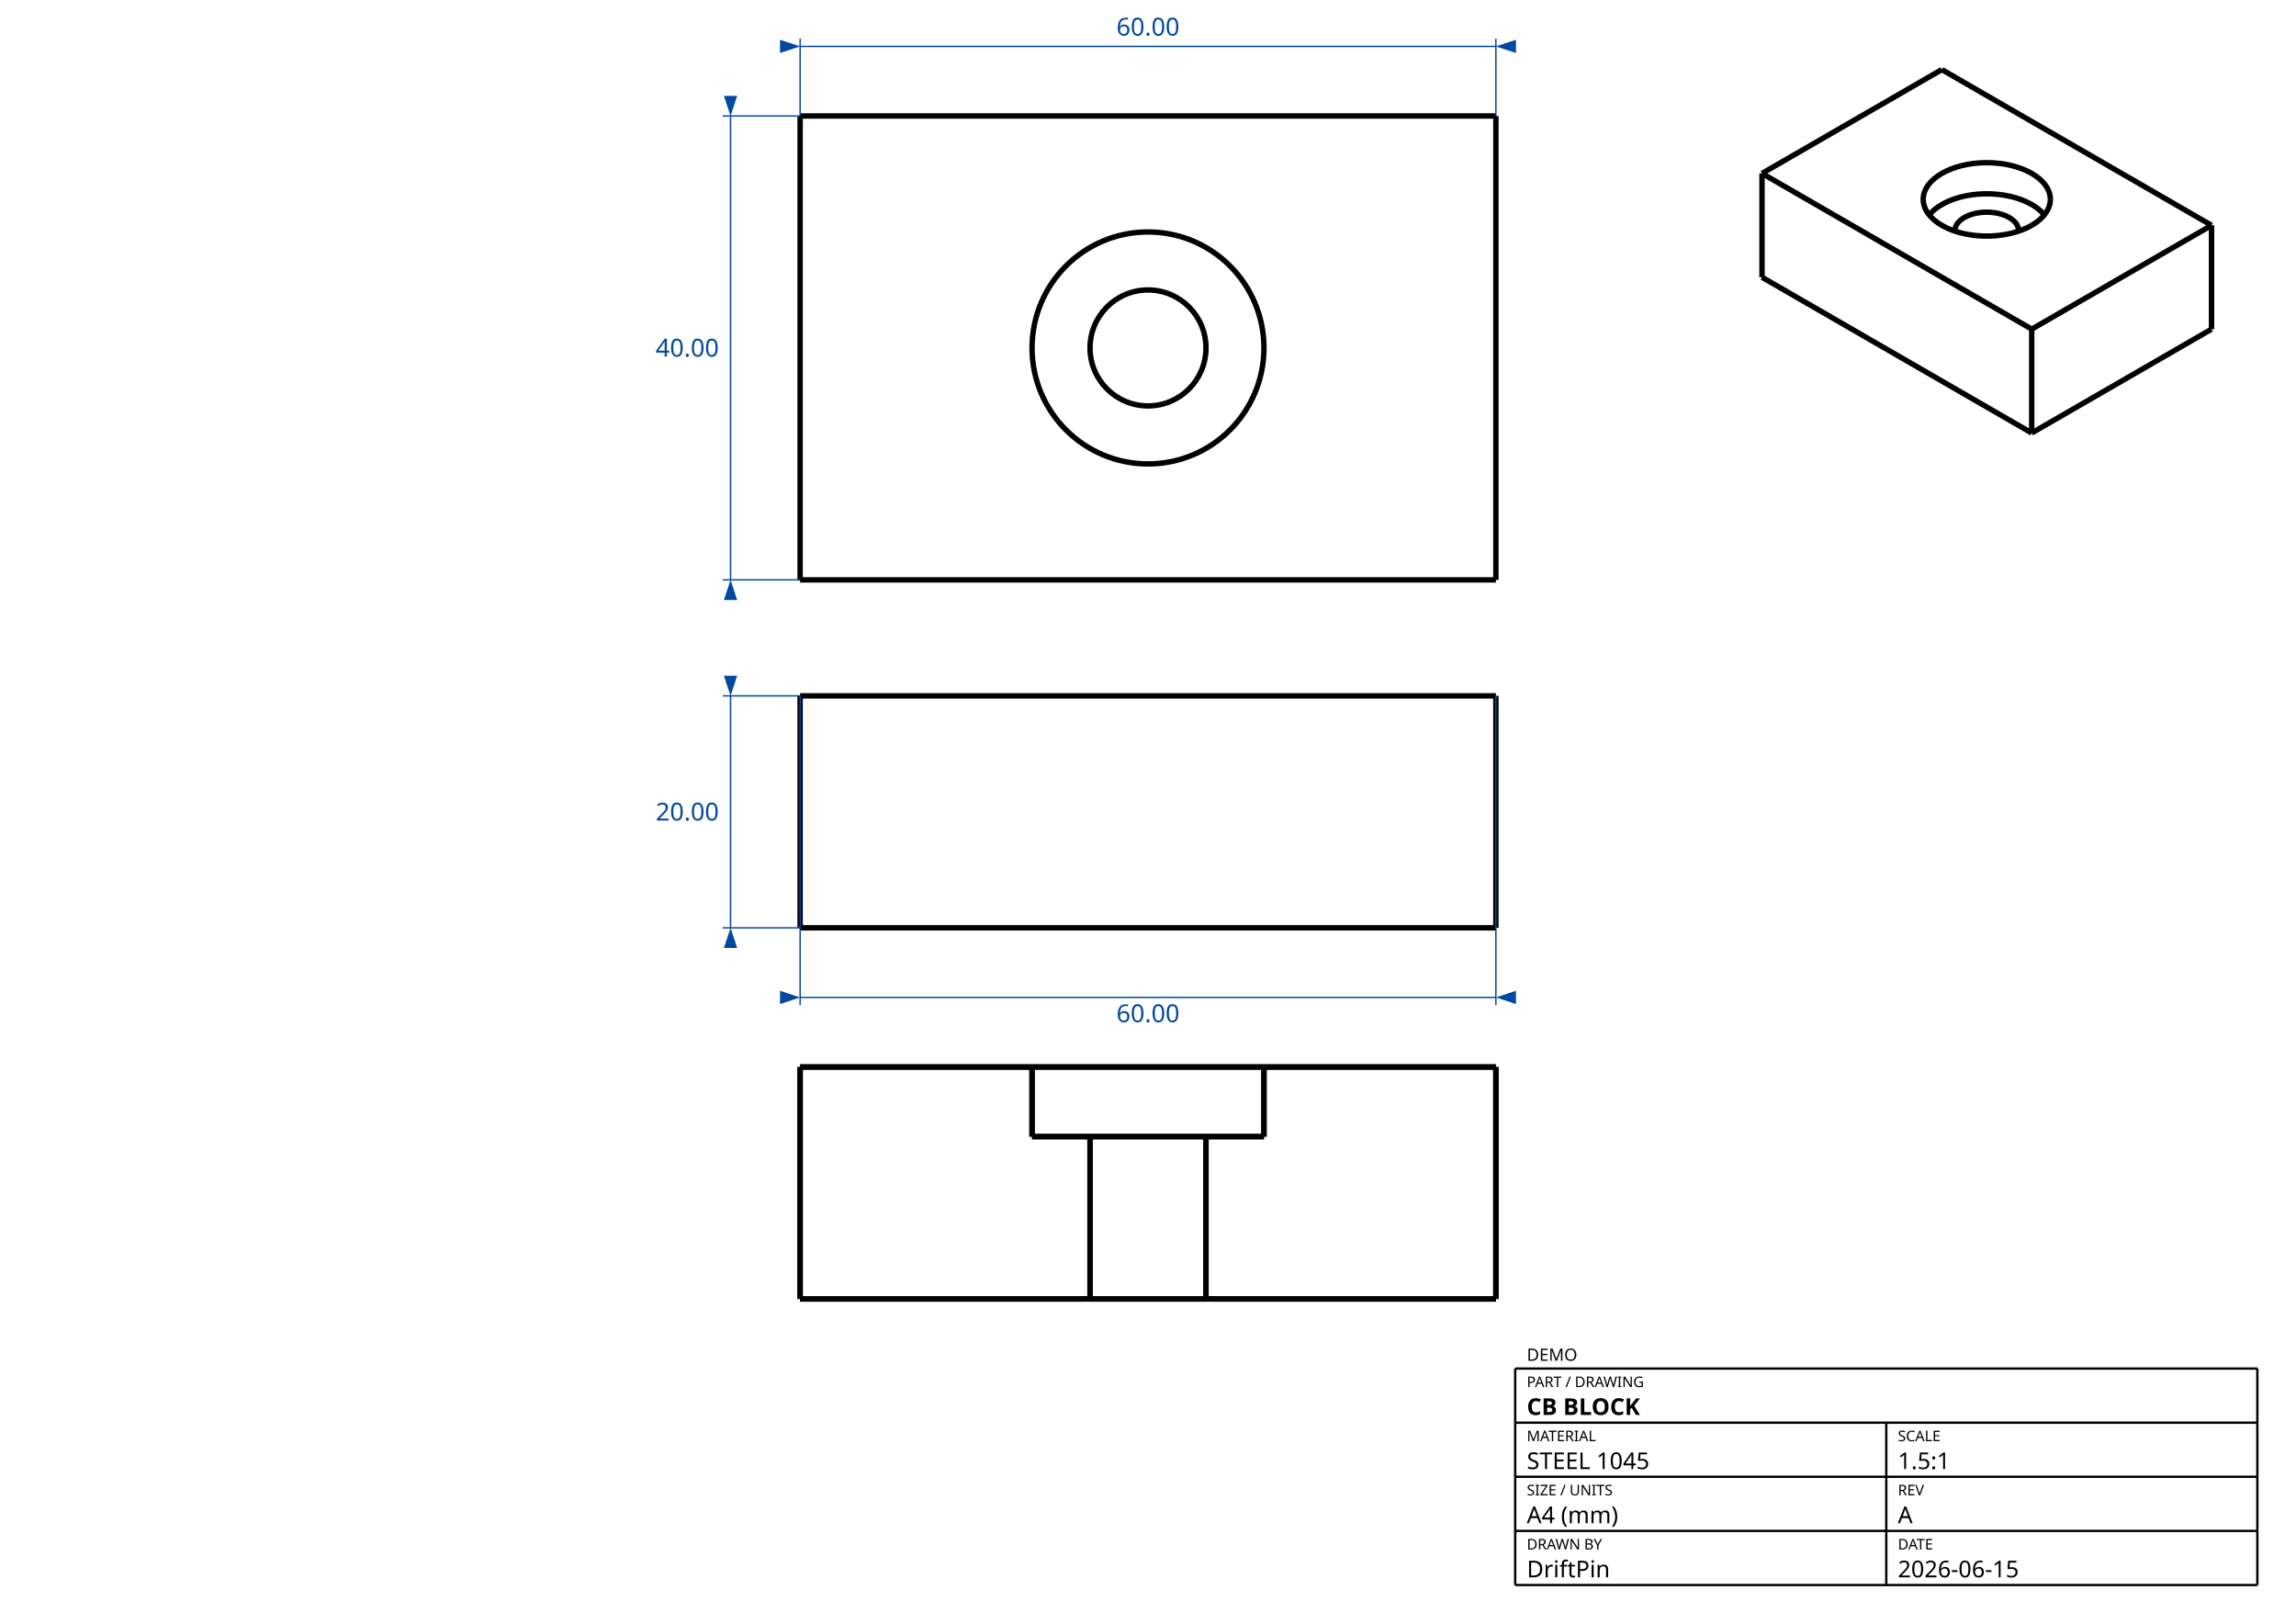
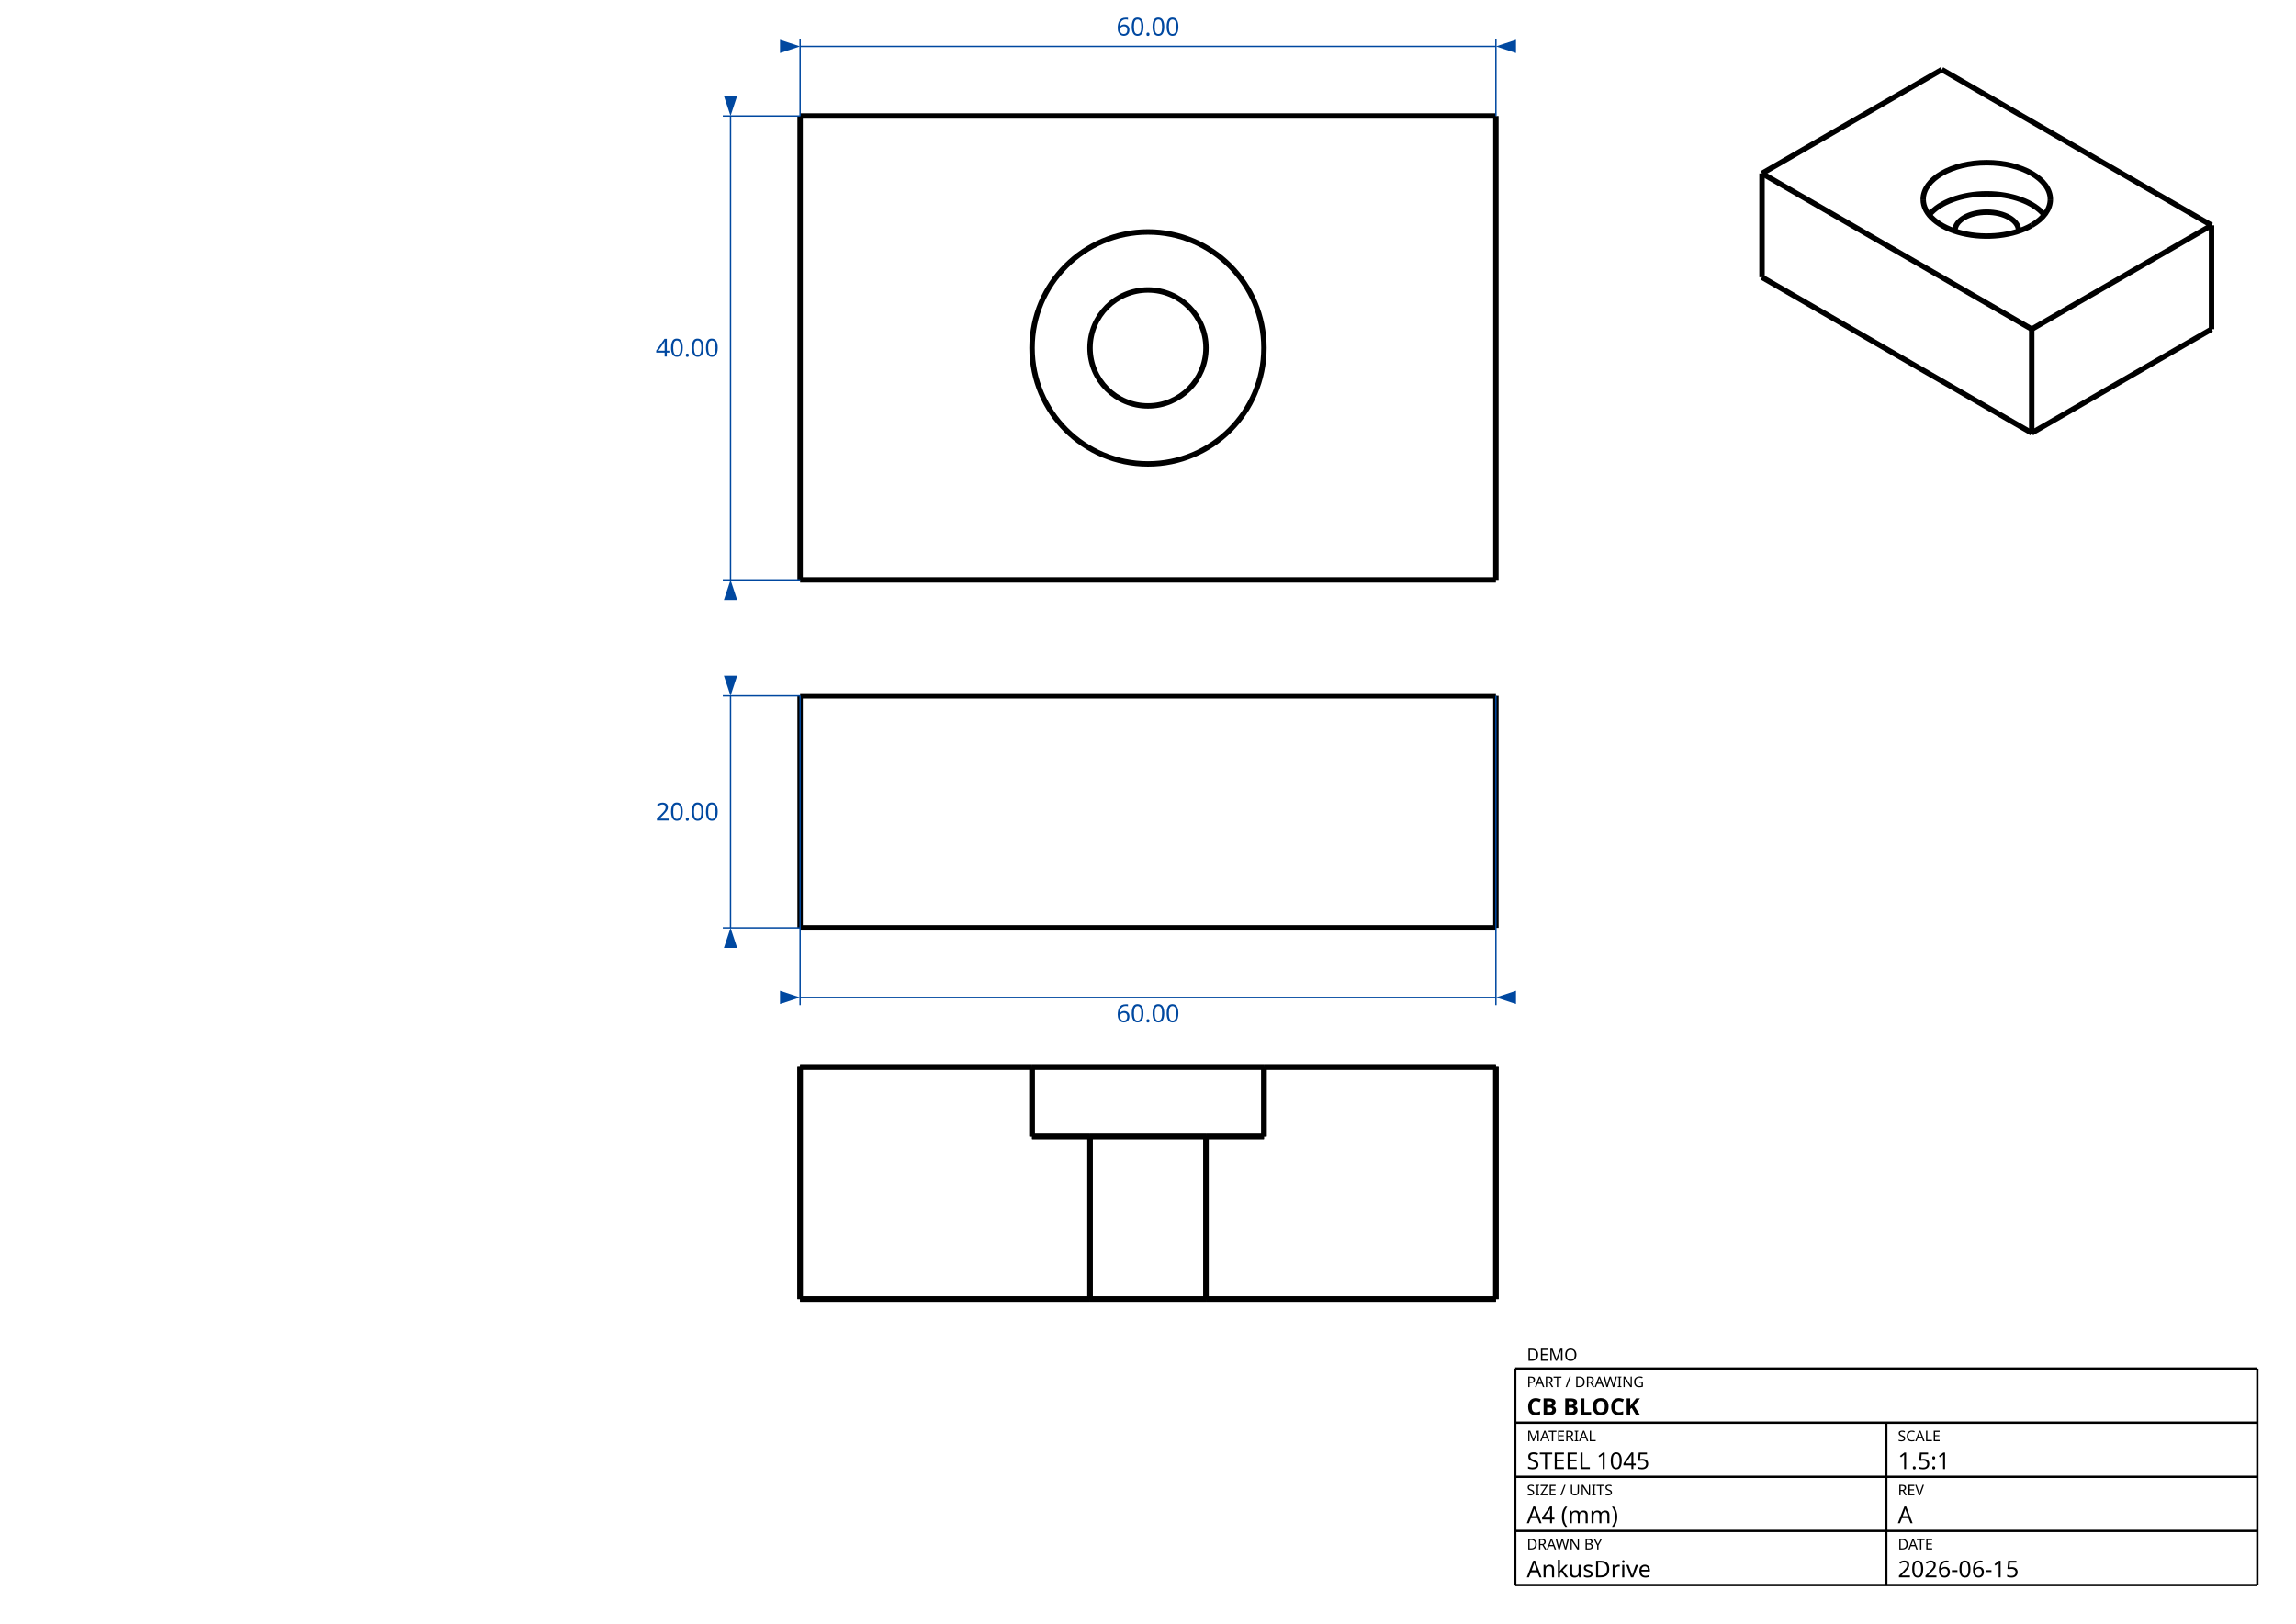
<svg xmlns="http://www.w3.org/2000/svg" id="svg2" width="297mm" height="210mm" version="1.1" viewBox="0 0 297 210">
-   <g id="driftpin-overlay">
+   <g id="ankusdrive-overlay">
    <g transform="translate(148.5,105) scale(1,-1)">
      <g fill="none" stroke="#000000" stroke-opacity="1" stroke-width="0.7" stroke-linecap="butt" stroke-linejoin="miter" stroke-miterlimit="4">
        <path id="1" d=" M -45 15 L -45 -15 " />
        <path id="2" d=" M -45 15 L 45 15 " />
        <path id="3" d=" M 45 15 L 45 -15 " />
        <path id="4" d=" M -45 -15 L 45 -15 " />
      </g>
    </g>
    <g transform="translate(148.5,45) scale(1,-1)">
      <g fill="none" stroke="#000000" stroke-opacity="1" stroke-width="0.7" stroke-linecap="butt" stroke-linejoin="miter" stroke-miterlimit="4">
        <path id="1" d=" M -45 30 L -45 -30 " />
        <path id="2" d=" M -45 30 L 45 30 " />
        <path id="3" d=" M -45 -30 L 45 -30 " />
        <path id="4" d=" M 45 30 L 45 -30 " />
        <circle cx="0" cy="0" r="15" />
        <circle cx="0" cy="0" r="7.5" />
      </g>
    </g>
    <g transform="translate(148.5,153) scale(1,-1)">
      <g fill="none" stroke="#000000" stroke-opacity="1" stroke-width="0.7" stroke-linecap="butt" stroke-linejoin="miter" stroke-miterlimit="4">
        <path id="1" d=" M -45 -15 L -45 15 " />
        <path id="2" d=" M -15 15 L -45 15 " />
        <path d="M-15, 15 L-14.624, 15  L-13.514, 15  L-11.727, 15  L-9.352, 15  L-6.508, 15  L-3.338, 15  L-2.66454e-15, 15  L3.338, 15  L6.508, 15  L9.352, 15  L11.727, 15  L13.514, 15  L14.624, 15  L15, 15 " />
        <path id="4" d=" M 45 15 L 15 15 " />
        <path id="5" d=" M -7.5 -15 L -45 -15 " />
        <path id="6" d=" M -7.5 6 L -7.5 -15 " />
        <path id="7" d=" M -7.5 6 L -15 6 " />
        <path id="8" d=" M -15 15 L -15 6 " />
        <path d="M-7.5, -15 L-7.312, -15  L-6.757, -15  L-5.864, -15  L-4.676, -15  L-3.254, -15  L-1.669, -15  L-1.33227e-15, -15  L1.669, -15  L3.254, -15  L4.676, -15  L5.864, -15  L6.757, -15  L7.312, -15  L7.5, -15 " />
        <path id="10" d=" M 45 -15 L 7.5 -15 " />
        <path id="11" d=" M 15 6 L 15 15 " />
        <path id="12" d=" M 15 6 L 7.5 6 " />
        <path id="13" d=" M 7.5 -15 L 7.5 6 " />
        <path id="14" d=" M 45 -15 L 45 15 " />
        <path d="M7.5, 6 L7.312, 6  L6.757, 6  L5.864, 6  L4.676, 6  L3.254, 6  L1.669, 6  L0, 6  L-1.669, 6  L-3.254, 6  L-4.676, 6  L-5.864, 6  L-6.757, 6  L-7.312, 6  L-7.5, 6 " />
        <path id="16" d=" M -45 -15 L -45 15 " />
        <path id="17" d=" M -15 15 L -45 15 " />
        <path d="M-15, 15 L-14.624, 15  L-13.514, 15  L-11.727, 15  L-9.352, 15  L-6.508, 15  L-3.338, 15  L-2.66454e-15, 15  L3.338, 15  L6.508, 15  L9.352, 15  L11.727, 15  L13.514, 15  L14.624, 15  L15, 15 " />
        <path id="19" d=" M 45 15 L 15 15 " />
        <path id="20" d=" M -7.5 -15 L -45 -15 " />
        <path id="21" d=" M -7.5 6 L -7.5 -15 " />
        <path id="22" d=" M -7.5 6 L -15 6 " />
        <path id="23" d=" M -15 15 L -15 6 " />
        <path d="M-7.5, -15 L-7.312, -15  L-6.757, -15  L-5.864, -15  L-4.676, -15  L-3.254, -15  L-1.669, -15  L-1.33227e-15, -15  L1.669, -15  L3.254, -15  L4.676, -15  L5.864, -15  L6.757, -15  L7.312, -15  L7.5, -15 " />
        <path id="25" d=" M 45 -15 L 7.5 -15 " />
        <path id="26" d=" M 15 6 L 15 15 " />
        <path id="27" d=" M 15 6 L 7.5 6 " />
        <path id="28" d=" M 7.5 -15 L 7.5 6 " />
        <path id="29" d=" M 45 -15 L 45 15 " />
        <path d="M7.5, 6 L7.312, 6  L6.757, 6  L5.864, 6  L4.676, 6  L3.254, 6  L1.669, 6  L0, 6  L-1.669, 6  L-3.254, 6  L-4.676, 6  L-5.864, 6  L-6.757, 6  L-7.312, 6  L-7.5, 6 " />
      </g>
    </g>
    <g transform="translate(257,32.5) scale(1,-1)">
      <g fill="none" stroke="#000000" stroke-opacity="1" stroke-width="0.7" stroke-linecap="butt" stroke-linejoin="miter" stroke-miterlimit="4">
        <path id="1" d=" M -5.815 23.5 L -29.074 10.071 " />
        <path id="2" d=" M -29.074 -3.357 L -29.074 10.071 " />
        <path id="3" d=" M 29.074 -10.071 L 29.074 3.357 " />
        <path id="4" d=" M -5.815 23.5 L 29.074 3.357 " />
        <path id="5" d=" M -29.074 10.071 L 5.815 -10.071 " />
        <path id="6" d=" M 29.074 3.357 L 5.815 -10.071 " />
        <path d="M5.815 3.357 A8.223 4.748 180 0 0 -8.223 6.714" />
        <path d="M-8.223 6.714 A8.223 4.748 180 0 0 8.223 6.714" />
        <path d="M8.223 6.714 A8.223 4.748 180 0 0 5.815 3.357" />
        <path id="10" d=" M -29.074 -3.357 L 5.815 -23.5 " />
        <path id="11" d=" M 5.815 -23.5 L 5.815 -10.071 " />
        <path id="12" d=" M 29.074 -10.071 L 5.815 -23.5 " />
        <path d="M-7.447 4.7 A8.223 4.748 180 0 0 7.447 4.7" />
        <path d="M4.109 2.602 A4.112 2.374 0 0 1 4.112 2.686" />
        <path d="M4.112 2.686 A4.112 2.374 0 0 1 -4.112 2.686" />
        <path d="M-4.112 2.686 A4.112 2.374 0 0 1 -4.109 2.602" />
      </g>
    </g>
    <g>
      <line x1="103.500" y1="90.000" x2="103.500" y2="130.000" stroke="#0048a0" stroke-width="0.18" fill="none" />
      <line x1="193.500" y1="90.000" x2="193.500" y2="130.000" stroke="#0048a0" stroke-width="0.18" fill="none" />
      <line x1="103.500" y1="129.000" x2="193.500" y2="129.000" stroke="#0048a0" stroke-width="0.18" fill="none" />
      <path d="M 103.500 129.000 L 100.900 129.858 L 100.900 128.142 Z" fill="#0048a0" stroke="none" />
      <path d="M 193.500 129.000 L 196.100 128.142 L 196.100 129.858 Z" fill="#0048a0" stroke="none" />
      <text x="148.500" y="132.200" font-size="3.2" font-family="sans-serif" text-anchor="middle" fill="#0048a0" stroke="none">60.00</text>
    </g>
    <g>
      <line x1="103.500" y1="120.000" x2="93.500" y2="120.000" stroke="#0048a0" stroke-width="0.18" fill="none" />
      <line x1="103.500" y1="90.000" x2="93.500" y2="90.000" stroke="#0048a0" stroke-width="0.18" fill="none" />
      <line x1="94.500" y1="120.000" x2="94.500" y2="90.000" stroke="#0048a0" stroke-width="0.18" fill="none" />
      <path d="M 94.500 120.000 L 95.358 122.600 L 93.642 122.600 Z" fill="#0048a0" stroke="none" />
      <path d="M 94.500 90.000 L 93.642 87.400 L 95.358 87.400 Z" fill="#0048a0" stroke="none" />
      <text x="93.000" y="106.120" font-size="3.2" font-family="sans-serif" text-anchor="end" fill="#0048a0" stroke="none">20.00</text>
    </g>
    <g>
      <line x1="103.500" y1="15.000" x2="103.500" y2="5.000" stroke="#0048a0" stroke-width="0.18" fill="none" />
      <line x1="193.500" y1="15.000" x2="193.500" y2="5.000" stroke="#0048a0" stroke-width="0.18" fill="none" />
      <line x1="103.500" y1="6.000" x2="193.500" y2="6.000" stroke="#0048a0" stroke-width="0.18" fill="none" />
      <path d="M 103.500 6.000 L 100.900 6.858 L 100.900 5.142 Z" fill="#0048a0" stroke="none" />
      <path d="M 193.500 6.000 L 196.100 5.142 L 196.100 6.858 Z" fill="#0048a0" stroke="none" />
      <text x="148.500" y="4.600" font-size="3.2" font-family="sans-serif" text-anchor="middle" fill="#0048a0" stroke="none">60.00</text>
    </g>
    <g>
      <line x1="103.500" y1="75.000" x2="93.500" y2="75.000" stroke="#0048a0" stroke-width="0.18" fill="none" />
      <line x1="103.500" y1="15.000" x2="93.500" y2="15.000" stroke="#0048a0" stroke-width="0.18" fill="none" />
      <line x1="94.500" y1="75.000" x2="94.500" y2="15.000" stroke="#0048a0" stroke-width="0.18" fill="none" />
      <path d="M 94.500 75.000 L 95.358 77.600 L 93.642 77.600 Z" fill="#0048a0" stroke="none" />
      <path d="M 94.500 15.000 L 93.642 12.400 L 95.358 12.400 Z" fill="#0048a0" stroke="none" />
      <text x="93.000" y="46.120" font-size="3.2" font-family="sans-serif" text-anchor="end" fill="#0048a0" stroke="none">40.00</text>
    </g>
-     <g id="driftpin-titleblock">
+     <g id="ankusdrive-titleblock">
      <line x1="196.00" y1="177.00" x2="292.00" y2="177.00" stroke="#000" stroke-width="0.3" fill="none" />
      <line x1="196.00" y1="205.00" x2="292.00" y2="205.00" stroke="#000" stroke-width="0.3" fill="none" />
      <line x1="196.00" y1="177.00" x2="196.00" y2="205.00" stroke="#000" stroke-width="0.3" fill="none" />
      <line x1="292.00" y1="177.00" x2="292.00" y2="205.00" stroke="#000" stroke-width="0.3" fill="none" />
      <line x1="196.00" y1="184.00" x2="292.00" y2="184.00" stroke="#000" stroke-width="0.3" fill="none" />
      <line x1="196.00" y1="191.00" x2="292.00" y2="191.00" stroke="#000" stroke-width="0.3" fill="none" />
      <line x1="196.00" y1="198.00" x2="292.00" y2="198.00" stroke="#000" stroke-width="0.3" fill="none" />
      <line x1="244.00" y1="184.00" x2="244.00" y2="205.00" stroke="#000" stroke-width="0.3" fill="none" />
      <text x="197.50" y="179.40" font-size="1.9" font-family="sans-serif" text-anchor="start" fill="#000" stroke="none">PART / DRAWING</text>
      <text x="197.50" y="183.00" font-size="3.0" font-family="sans-serif" text-anchor="start" font-weight="bold" fill="#000" stroke="none">CB BLOCK</text>
      <text x="197.50" y="186.40" font-size="1.9" font-family="sans-serif" text-anchor="start" fill="#000" stroke="none">MATERIAL</text>
      <text x="197.50" y="190.00" font-size="3.0" font-family="sans-serif" text-anchor="start" fill="#000" stroke="none">STEEL 1045</text>
      <text x="245.50" y="186.40" font-size="1.9" font-family="sans-serif" text-anchor="start" fill="#000" stroke="none">SCALE</text>
      <text x="245.50" y="190.00" font-size="3.0" font-family="sans-serif" text-anchor="start" fill="#000" stroke="none">1.5:1</text>
      <text x="197.50" y="193.40" font-size="1.9" font-family="sans-serif" text-anchor="start" fill="#000" stroke="none">SIZE / UNITS</text>
      <text x="197.50" y="197.00" font-size="3.0" font-family="sans-serif" text-anchor="start" fill="#000" stroke="none">A4  (mm)</text>
      <text x="245.50" y="193.40" font-size="1.9" font-family="sans-serif" text-anchor="start" fill="#000" stroke="none">REV</text>
      <text x="245.50" y="197.00" font-size="3.0" font-family="sans-serif" text-anchor="start" fill="#000" stroke="none">A</text>
      <text x="197.50" y="200.40" font-size="1.9" font-family="sans-serif" text-anchor="start" fill="#000" stroke="none">DRAWN BY</text>
-       <text x="197.50" y="204.00" font-size="3.0" font-family="sans-serif" text-anchor="start" fill="#000" stroke="none">DriftPin</text>
+       <text x="197.50" y="204.00" font-size="3.0" font-family="sans-serif" text-anchor="start" fill="#000" stroke="none">AnkusDrive</text>
      <text x="245.50" y="200.40" font-size="1.9" font-family="sans-serif" text-anchor="start" fill="#000" stroke="none">DATE</text>
      <text x="245.50" y="204.00" font-size="3.0" font-family="sans-serif" text-anchor="start" fill="#000" stroke="none">2026-06-15</text>
      <text x="197.50" y="176.00" font-size="2.2" font-family="sans-serif" text-anchor="start" fill="#000" stroke="none">DEMO</text>
    </g>
  </g>
</svg>
